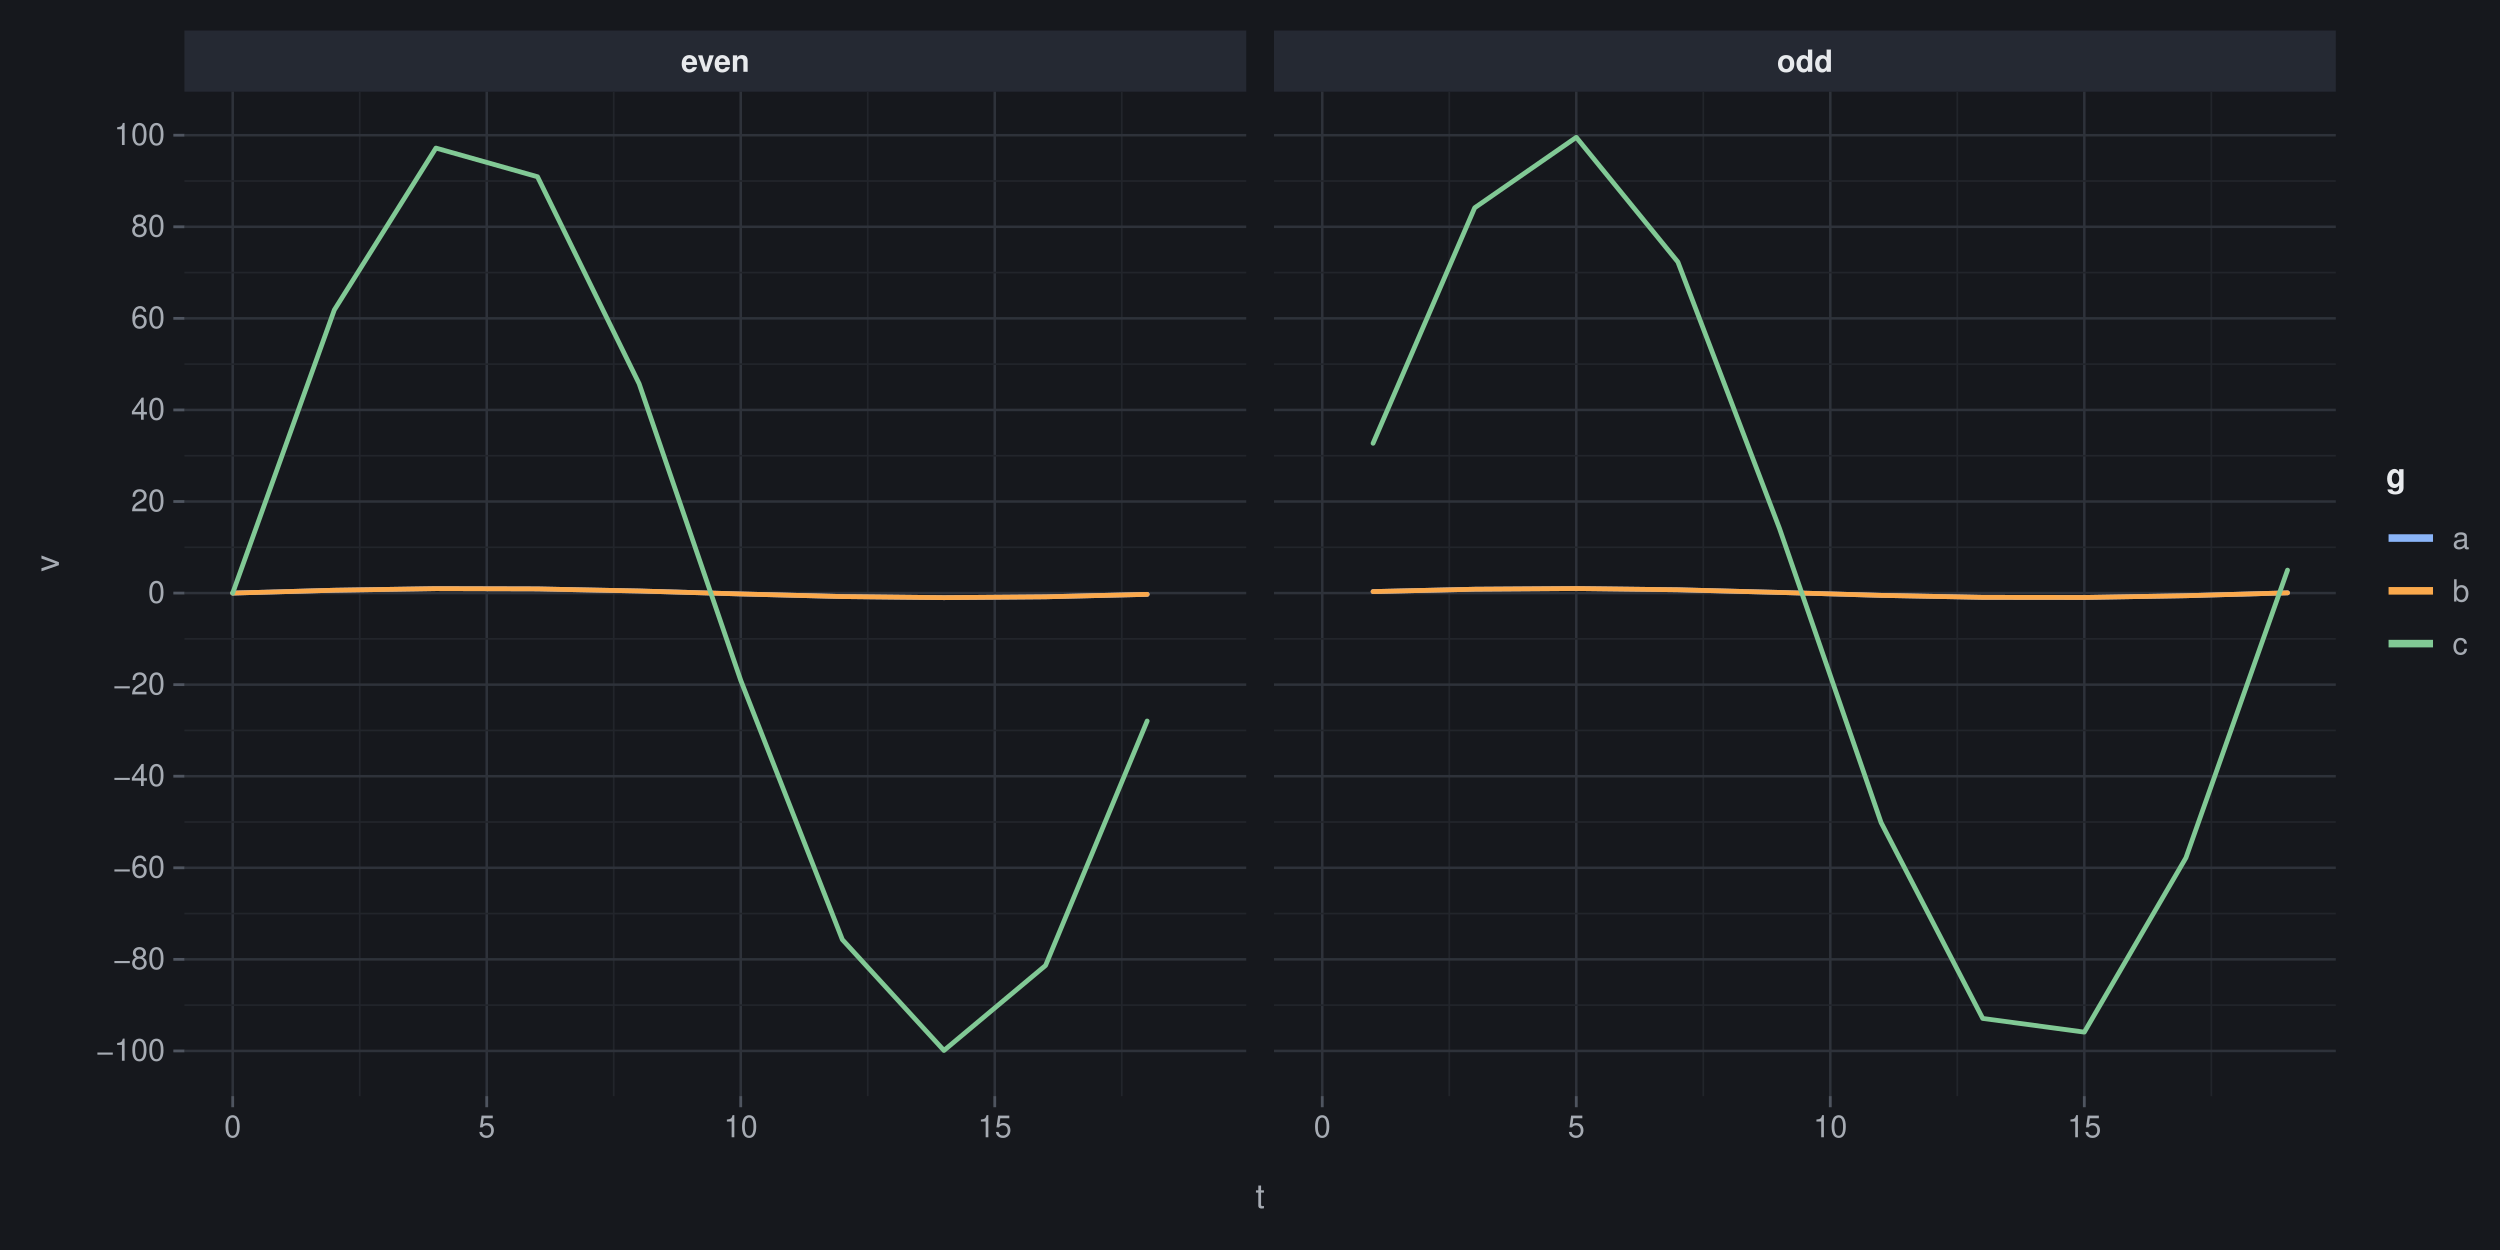
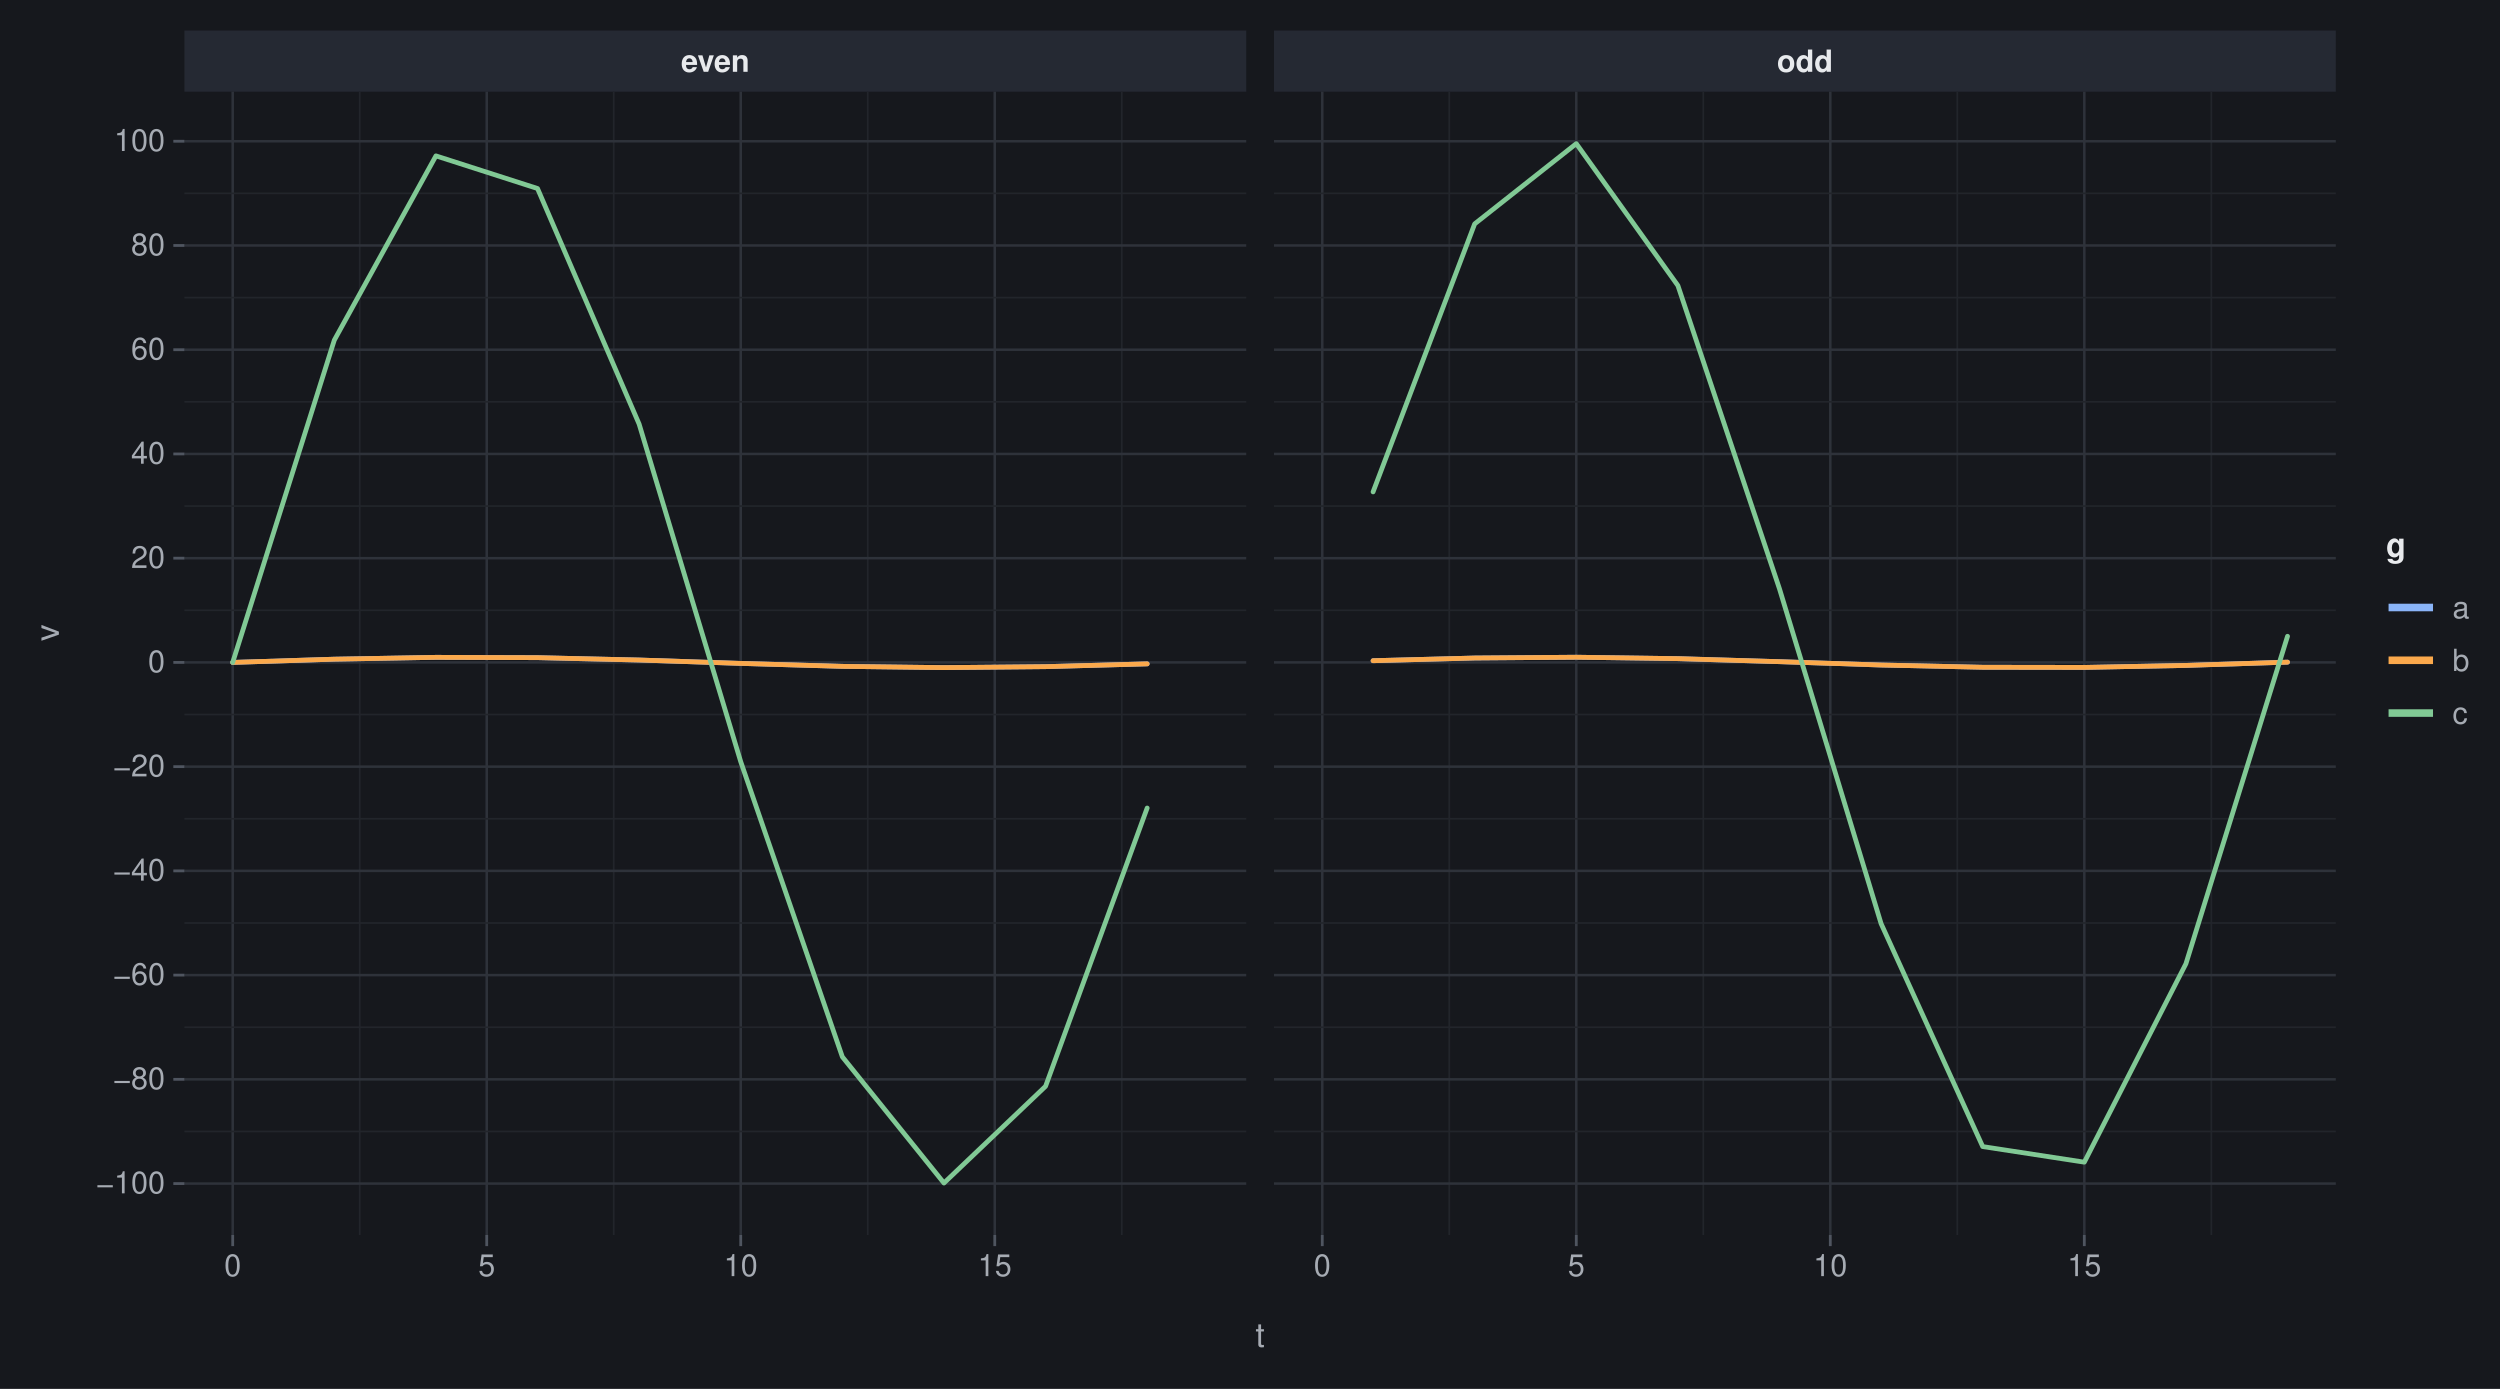
- <svg xmlns="http://www.w3.org/2000/svg" width="900" height="450" viewBox="0 0 900 450" font-family="Helvetica, Arial, 'Liberation Sans', sans-serif" font-size="12" style="color:#E8EAED">
-   <rect width="900" height="450" fill="#16181D" />
-   <text x="453.642" y="434.8" text-anchor="middle" font-size="12" fill="#A6ABB3">t</text>
-   <text transform="translate(21.2,202.8) rotate(-90)" text-anchor="middle" font-size="12" fill="#A6ABB3">v</text>
+ <svg xmlns="http://www.w3.org/2000/svg" width="900" height="500" viewBox="0 0 900 500" font-family="Helvetica, Arial, 'Liberation Sans', sans-serif" font-size="12" style="color:#E8EAED">
+   <rect width="900" height="500" fill="#16181D" />
+   <text x="453.642" y="484.8" text-anchor="middle" font-size="12" fill="#A6ABB3">t</text>
+   <text transform="translate(21.2,227.8) rotate(-90)" text-anchor="middle" font-size="12" fill="#A6ABB3">v</text>
  <g class="pt-strip">
    <rect x="66.4" y="11" width="382.242" height="22" fill="#252933" />
    <text x="257.521" y="22" dy="0.35em" text-anchor="middle" font-weight="bold" font-size="11" fill="#E8EAED">even</text>
  </g>
  <g class="pt-strip">
    <rect x="458.642" y="11" width="382.242" height="22" fill="#252933" />
    <text x="649.763" y="22" dy="0.35em" text-anchor="middle" font-weight="bold" font-size="11" fill="#E8EAED">odd</text>
  </g>
  <g class="pt-panels">
    <g class="pt-panel" data-panel="0" transform="translate(31.4,33)" fill="currentColor" text-anchor="middle">
      <g aria-label="x-grid" aria-hidden="true" stroke="#22252B" stroke-width="0.6">
-         <line x1="98.097" x2="98.097" y1="0" y2="361.6" />
-         <line x1="189.543" x2="189.543" y1="0" y2="361.6" />
-         <line x1="280.988" x2="280.988" y1="0" y2="361.6" />
-         <line x1="372.434" x2="372.434" y1="0" y2="361.6" />
+         <line x1="98.097" x2="98.097" y1="0" y2="411.6" />
+         <line x1="189.543" x2="189.543" y1="0" y2="411.6" />
+         <line x1="280.988" x2="280.988" y1="0" y2="411.6" />
+         <line x1="372.434" x2="372.434" y1="0" y2="411.6" />
      </g>
      <g aria-label="x-grid" aria-hidden="true" stroke="#2E323A" stroke-width="0.9">
-         <line x1="52.375" x2="52.375" y1="0" y2="361.6" />
-         <line x1="143.82" x2="143.82" y1="0" y2="361.6" />
-         <line x1="235.266" x2="235.266" y1="0" y2="361.6" />
-         <line x1="326.711" x2="326.711" y1="0" y2="361.6" />
+         <line x1="52.375" x2="52.375" y1="0" y2="411.6" />
+         <line x1="143.82" x2="143.82" y1="0" y2="411.6" />
+         <line x1="235.266" x2="235.266" y1="0" y2="411.6" />
+         <line x1="326.711" x2="326.711" y1="0" y2="411.6" />
      </g>
      <g aria-label="y-grid" aria-hidden="true" stroke="#22252B" stroke-width="0.6">
-         <line x1="35" x2="417.242" y1="328.853" y2="328.853" />
-         <line x1="35" x2="417.242" y1="295.887" y2="295.887" />
-         <line x1="35" x2="417.242" y1="262.922" y2="262.922" />
-         <line x1="35" x2="417.242" y1="229.956" y2="229.956" />
-         <line x1="35" x2="417.242" y1="196.99" y2="196.99" />
-         <line x1="35" x2="417.242" y1="164.025" y2="164.025" />
-         <line x1="35" x2="417.242" y1="131.059" y2="131.059" />
-         <line x1="35" x2="417.242" y1="98.094" y2="98.094" />
-         <line x1="35" x2="417.242" y1="65.128" y2="65.128" />
-         <line x1="35" x2="417.242" y1="32.162" y2="32.162" />
+         <line x1="35" x2="417.242" y1="374.325" y2="374.325" />
+         <line x1="35" x2="417.242" y1="336.801" y2="336.801" />
+         <line x1="35" x2="417.242" y1="299.277" y2="299.277" />
+         <line x1="35" x2="417.242" y1="261.753" y2="261.753" />
+         <line x1="35" x2="417.242" y1="224.229" y2="224.229" />
+         <line x1="35" x2="417.242" y1="186.705" y2="186.705" />
+         <line x1="35" x2="417.242" y1="149.181" y2="149.181" />
+         <line x1="35" x2="417.242" y1="111.657" y2="111.657" />
+         <line x1="35" x2="417.242" y1="74.133" y2="74.133" />
+         <line x1="35" x2="417.242" y1="36.61" y2="36.61" />
      </g>
      <g aria-label="y-grid" aria-hidden="true" stroke="#2E323A" stroke-width="0.9">
-         <line x1="35" x2="417.242" y1="345.336" y2="345.336" />
-         <line x1="35" x2="417.242" y1="312.37" y2="312.37" />
-         <line x1="35" x2="417.242" y1="279.405" y2="279.405" />
-         <line x1="35" x2="417.242" y1="246.439" y2="246.439" />
-         <line x1="35" x2="417.242" y1="213.473" y2="213.473" />
-         <line x1="35" x2="417.242" y1="180.508" y2="180.508" />
-         <line x1="35" x2="417.242" y1="147.542" y2="147.542" />
-         <line x1="35" x2="417.242" y1="114.576" y2="114.576" />
-         <line x1="35" x2="417.242" y1="81.611" y2="81.611" />
-         <line x1="35" x2="417.242" y1="48.645" y2="48.645" />
-         <line x1="35" x2="417.242" y1="15.679" y2="15.679" />
+         <line x1="35" x2="417.242" y1="393.087" y2="393.087" />
+         <line x1="35" x2="417.242" y1="355.563" y2="355.563" />
+         <line x1="35" x2="417.242" y1="318.039" y2="318.039" />
+         <line x1="35" x2="417.242" y1="280.515" y2="280.515" />
+         <line x1="35" x2="417.242" y1="242.991" y2="242.991" />
+         <line x1="35" x2="417.242" y1="205.467" y2="205.467" />
+         <line x1="35" x2="417.242" y1="167.943" y2="167.943" />
+         <line x1="35" x2="417.242" y1="130.419" y2="130.419" />
+         <line x1="35" x2="417.242" y1="92.895" y2="92.895" />
+         <line x1="35" x2="417.242" y1="55.371" y2="55.371" />
+         <line x1="35" x2="417.242" y1="17.848" y2="17.848" />
      </g>
-       <clipPath id="plot-clip-29">
-         <rect x="35" y="0" width="382.242" height="361.6" />
+       <clipPath id="plot-clip-30">
+         <rect x="35" y="0" width="382.242" height="411.6" />
      </clipPath>
-       <g aria-label="line" clip-path="url(#plot-clip-29)">
+       <g aria-label="line" clip-path="url(#plot-clip-30)">
        <g fill="none" stroke-width="1.725" stroke-linejoin="round" stroke-linecap="round">
-           <path stroke="#8AB4F8" d="M52.375,180.508L88.953,179.488L125.531,178.906L162.109,179.009L198.687,179.754L235.266,180.822L271.844,181.755L308.422,182.154L345,181.848L381.578,180.968" />
-           <path stroke="#FBA94C" d="M52.375,180.508L88.953,179.488L125.531,178.906L162.109,179.009L198.687,179.754L235.266,180.822L271.844,181.755L308.422,182.154L345,181.848L381.578,180.968" />
-           <path stroke="#81C995" d="M52.375,180.508L88.953,78.583L125.531,20.305L162.109,30.63L198.687,105.136L235.266,211.919L271.844,305.25L308.422,345.164L345,314.567L381.578,226.563" />
+           <path stroke="#8AB4F8" d="M52.375,205.467L88.953,204.307L125.531,203.644L162.109,203.761L198.687,204.609L235.266,205.825L271.844,206.887L308.422,207.341L345,206.993L381.578,205.991" />
+           <path stroke="#FBA94C" d="M52.375,205.467L88.953,204.307L125.531,203.644L162.109,203.761L198.687,204.609L235.266,205.825L271.844,206.887L308.422,207.341L345,206.993L381.578,205.991" />
+           <path stroke="#81C995" d="M52.375,205.467L88.953,89.449L125.531,23.113L162.109,34.865L198.687,119.674L235.266,241.222L271.844,347.458L308.422,392.891L345,358.064L381.578,257.891" />
        </g>
      </g>
      <g aria-label="x-axis tick" aria-hidden="true" fill="none" stroke="#4F5560">
-         <path transform="translate(52.37464,361.6)" d="M0,0L0,4" />
-         <path transform="translate(143.8201,361.6)" d="M0,0L0,4" />
-         <path transform="translate(235.2655,361.6)" d="M0,0L0,4" />
-         <path transform="translate(326.711,361.6)" d="M0,0L0,4" />
+         <path transform="translate(52.37464,411.6)" d="M0,0L0,4" />
+         <path transform="translate(143.8201,411.6)" d="M0,0L0,4" />
+         <path transform="translate(235.2655,411.6)" d="M0,0L0,4" />
+         <path transform="translate(326.711,411.6)" d="M0,0L0,4" />
      </g>
      <g aria-label="x-axis tick label" fill="#A6ABB3" font-size="11" font-variant="tabular-nums" transform="translate(0,7)">
-         <text y="0.71em" transform="translate(52.37464,361.6)">0</text>
-         <text y="0.71em" transform="translate(143.8201,361.6)">5</text>
-         <text y="0.71em" transform="translate(235.2655,361.6)">10</text>
-         <text y="0.71em" transform="translate(326.711,361.6)">15</text>
+         <text y="0.71em" transform="translate(52.37464,411.6)">0</text>
+         <text y="0.71em" transform="translate(143.8201,411.6)">5</text>
+         <text y="0.71em" transform="translate(235.2655,411.6)">10</text>
+         <text y="0.71em" transform="translate(326.711,411.6)">15</text>
      </g>
      <g aria-label="y-axis tick" aria-hidden="true" fill="none" stroke="#4F5560">
-         <path transform="translate(35,345.3359)" d="M0,0L-4,0" />
-         <path transform="translate(35,312.3702)" d="M0,0L-4,0" />
-         <path transform="translate(35,279.4046)" d="M0,0L-4,0" />
-         <path transform="translate(35,246.439)" d="M0,0L-4,0" />
-         <path transform="translate(35,213.4733)" d="M0,0L-4,0" />
-         <path transform="translate(35,180.5077)" d="M0,0L-4,0" />
-         <path transform="translate(35,147.542)" d="M0,0L-4,0" />
-         <path transform="translate(35,114.5764)" d="M0,0L-4,0" />
-         <path transform="translate(35,81.61075)" d="M0,0L-4,0" />
-         <path transform="translate(35,48.64511)" d="M0,0L-4,0" />
-         <path transform="translate(35,15.67947)" d="M0,0L-4,0" />
+         <path transform="translate(35,393.087)" d="M0,0L-4,0" />
+         <path transform="translate(35,355.563)" d="M0,0L-4,0" />
+         <path transform="translate(35,318.0391)" d="M0,0L-4,0" />
+         <path transform="translate(35,280.5151)" d="M0,0L-4,0" />
+         <path transform="translate(35,242.9912)" d="M0,0L-4,0" />
+         <path transform="translate(35,205.4673)" d="M0,0L-4,0" />
+         <path transform="translate(35,167.9433)" d="M0,0L-4,0" />
+         <path transform="translate(35,130.4194)" d="M0,0L-4,0" />
+         <path transform="translate(35,92.89543)" d="M0,0L-4,0" />
+         <path transform="translate(35,55.37148)" d="M0,0L-4,0" />
+         <path transform="translate(35,17.84754)" d="M0,0L-4,0" />
      </g>
      <g aria-label="y-axis tick label" fill="#A6ABB3" text-anchor="end" font-size="11" font-variant="tabular-nums" transform="translate(-7,0)">
-         <text y="0.32em" transform="translate(35,345.3359)">−100</text>
-         <text y="0.32em" transform="translate(35,312.3702)">−80</text>
-         <text y="0.32em" transform="translate(35,279.4046)">−60</text>
-         <text y="0.32em" transform="translate(35,246.439)">−40</text>
-         <text y="0.32em" transform="translate(35,213.4733)">−20</text>
-         <text y="0.32em" transform="translate(35,180.5077)">0</text>
-         <text y="0.32em" transform="translate(35,147.542)">20</text>
-         <text y="0.32em" transform="translate(35,114.5764)">40</text>
-         <text y="0.32em" transform="translate(35,81.61075)">60</text>
-         <text y="0.32em" transform="translate(35,48.64511)">80</text>
-         <text y="0.32em" transform="translate(35,15.67947)">100</text>
+         <text y="0.32em" transform="translate(35,393.087)">−100</text>
+         <text y="0.32em" transform="translate(35,355.563)">−80</text>
+         <text y="0.32em" transform="translate(35,318.0391)">−60</text>
+         <text y="0.32em" transform="translate(35,280.5151)">−40</text>
+         <text y="0.32em" transform="translate(35,242.9912)">−20</text>
+         <text y="0.32em" transform="translate(35,205.4673)">0</text>
+         <text y="0.32em" transform="translate(35,167.9433)">20</text>
+         <text y="0.32em" transform="translate(35,130.4194)">40</text>
+         <text y="0.32em" transform="translate(35,92.89543)">60</text>
+         <text y="0.32em" transform="translate(35,55.37148)">80</text>
+         <text y="0.32em" transform="translate(35,17.84754)">100</text>
      </g>
    </g>
    <g class="pt-panel" data-panel="1" transform="translate(458.642,33)" fill="currentColor" text-anchor="middle">
      <g aria-label="x-grid" aria-hidden="true" stroke="#22252B" stroke-width="0.6">
-         <line x1="63.097" x2="63.097" y1="0" y2="361.6" />
-         <line x1="154.543" x2="154.543" y1="0" y2="361.6" />
-         <line x1="245.988" x2="245.988" y1="0" y2="361.6" />
-         <line x1="337.434" x2="337.434" y1="0" y2="361.6" />
+         <line x1="63.097" x2="63.097" y1="0" y2="411.6" />
+         <line x1="154.543" x2="154.543" y1="0" y2="411.6" />
+         <line x1="245.988" x2="245.988" y1="0" y2="411.6" />
+         <line x1="337.434" x2="337.434" y1="0" y2="411.6" />
      </g>
      <g aria-label="x-grid" aria-hidden="true" stroke="#2E323A" stroke-width="0.9">
-         <line x1="17.375" x2="17.375" y1="0" y2="361.6" />
-         <line x1="108.82" x2="108.82" y1="0" y2="361.6" />
-         <line x1="200.266" x2="200.266" y1="0" y2="361.6" />
-         <line x1="291.711" x2="291.711" y1="0" y2="361.6" />
+         <line x1="17.375" x2="17.375" y1="0" y2="411.6" />
+         <line x1="108.82" x2="108.82" y1="0" y2="411.6" />
+         <line x1="200.266" x2="200.266" y1="0" y2="411.6" />
+         <line x1="291.711" x2="291.711" y1="0" y2="411.6" />
      </g>
      <g aria-label="y-grid" aria-hidden="true" stroke="#22252B" stroke-width="0.6">
-         <line x1="0" x2="382.242" y1="328.853" y2="328.853" />
-         <line x1="0" x2="382.242" y1="295.887" y2="295.887" />
-         <line x1="0" x2="382.242" y1="262.922" y2="262.922" />
-         <line x1="0" x2="382.242" y1="229.956" y2="229.956" />
-         <line x1="0" x2="382.242" y1="196.99" y2="196.99" />
-         <line x1="0" x2="382.242" y1="164.025" y2="164.025" />
-         <line x1="0" x2="382.242" y1="131.059" y2="131.059" />
-         <line x1="0" x2="382.242" y1="98.094" y2="98.094" />
-         <line x1="0" x2="382.242" y1="65.128" y2="65.128" />
-         <line x1="0" x2="382.242" y1="32.162" y2="32.162" />
+         <line x1="0" x2="382.242" y1="374.325" y2="374.325" />
+         <line x1="0" x2="382.242" y1="336.801" y2="336.801" />
+         <line x1="0" x2="382.242" y1="299.277" y2="299.277" />
+         <line x1="0" x2="382.242" y1="261.753" y2="261.753" />
+         <line x1="0" x2="382.242" y1="224.229" y2="224.229" />
+         <line x1="0" x2="382.242" y1="186.705" y2="186.705" />
+         <line x1="0" x2="382.242" y1="149.181" y2="149.181" />
+         <line x1="0" x2="382.242" y1="111.657" y2="111.657" />
+         <line x1="0" x2="382.242" y1="74.133" y2="74.133" />
+         <line x1="0" x2="382.242" y1="36.61" y2="36.61" />
      </g>
      <g aria-label="y-grid" aria-hidden="true" stroke="#2E323A" stroke-width="0.9">
-         <line x1="0" x2="382.242" y1="345.336" y2="345.336" />
-         <line x1="0" x2="382.242" y1="312.37" y2="312.37" />
-         <line x1="0" x2="382.242" y1="279.405" y2="279.405" />
-         <line x1="0" x2="382.242" y1="246.439" y2="246.439" />
-         <line x1="0" x2="382.242" y1="213.473" y2="213.473" />
-         <line x1="0" x2="382.242" y1="180.508" y2="180.508" />
-         <line x1="0" x2="382.242" y1="147.542" y2="147.542" />
-         <line x1="0" x2="382.242" y1="114.576" y2="114.576" />
-         <line x1="0" x2="382.242" y1="81.611" y2="81.611" />
-         <line x1="0" x2="382.242" y1="48.645" y2="48.645" />
-         <line x1="0" x2="382.242" y1="15.679" y2="15.679" />
+         <line x1="0" x2="382.242" y1="393.087" y2="393.087" />
+         <line x1="0" x2="382.242" y1="355.563" y2="355.563" />
+         <line x1="0" x2="382.242" y1="318.039" y2="318.039" />
+         <line x1="0" x2="382.242" y1="280.515" y2="280.515" />
+         <line x1="0" x2="382.242" y1="242.991" y2="242.991" />
+         <line x1="0" x2="382.242" y1="205.467" y2="205.467" />
+         <line x1="0" x2="382.242" y1="167.943" y2="167.943" />
+         <line x1="0" x2="382.242" y1="130.419" y2="130.419" />
+         <line x1="0" x2="382.242" y1="92.895" y2="92.895" />
+         <line x1="0" x2="382.242" y1="55.371" y2="55.371" />
+         <line x1="0" x2="382.242" y1="17.848" y2="17.848" />
      </g>
-       <clipPath id="plot-clip-30">
-         <rect x="0" y="0" width="382.242" height="361.6" />
+       <clipPath id="plot-clip-31">
+         <rect x="0" y="0" width="382.242" height="411.6" />
      </clipPath>
-       <g aria-label="line" clip-path="url(#plot-clip-30)">
+       <g aria-label="line" clip-path="url(#plot-clip-31)">
        <g fill="none" stroke-width="1.725" stroke-linejoin="round" stroke-linecap="round">
-           <path stroke="#8AB4F8" d="M35.664,179.968L72.242,179.121L108.82,178.867L145.398,179.316L181.976,180.275L218.555,181.334L255.133,182.039L291.711,182.088L328.289,181.461L364.867,180.425" />
-           <path stroke="#FBA94C" d="M35.664,179.968L72.242,179.121L108.82,178.867L145.398,179.316L181.976,180.275L218.555,181.334L255.133,182.039L291.711,182.088L328.289,181.461L364.867,180.425" />
-           <path stroke="#81C995" d="M35.664,126.577L72.242,41.81L108.82,16.436L145.398,61.323L181.976,157.247L218.555,263.132L255.133,333.636L291.711,338.565L328.289,275.811L364.867,172.245" />
+           <path stroke="#8AB4F8" d="M35.664,204.853L72.242,203.888L108.82,203.6L145.398,204.111L181.976,205.202L218.555,206.408L255.133,207.21L291.711,207.266L328.289,206.552L364.867,205.373" />
+           <path stroke="#FBA94C" d="M35.664,204.853L72.242,203.888L108.82,203.6L145.398,204.111L181.976,205.202L218.555,206.408L255.133,207.21L291.711,207.266L328.289,206.552L364.867,205.373" />
+           <path stroke="#81C995" d="M35.664,144.079L72.242,47.591L108.82,18.709L145.398,69.802L181.976,178.99L218.555,299.517L255.133,379.769L291.711,385.38L328.289,313.949L364.867,196.062" />
        </g>
      </g>
      <g aria-label="x-axis tick" aria-hidden="true" fill="none" stroke="#4F5560">
-         <path transform="translate(17.37464,361.6)" d="M0,0L0,4" />
-         <path transform="translate(108.8201,361.6)" d="M0,0L0,4" />
-         <path transform="translate(200.2655,361.6)" d="M0,0L0,4" />
-         <path transform="translate(291.711,361.6)" d="M0,0L0,4" />
+         <path transform="translate(17.37464,411.6)" d="M0,0L0,4" />
+         <path transform="translate(108.8201,411.6)" d="M0,0L0,4" />
+         <path transform="translate(200.2655,411.6)" d="M0,0L0,4" />
+         <path transform="translate(291.711,411.6)" d="M0,0L0,4" />
      </g>
      <g aria-label="x-axis tick label" fill="#A6ABB3" font-size="11" font-variant="tabular-nums" transform="translate(0,7)">
-         <text y="0.71em" transform="translate(17.37464,361.6)">0</text>
-         <text y="0.71em" transform="translate(108.8201,361.6)">5</text>
-         <text y="0.71em" transform="translate(200.2655,361.6)">10</text>
-         <text y="0.71em" transform="translate(291.711,361.6)">15</text>
+         <text y="0.71em" transform="translate(17.37464,411.6)">0</text>
+         <text y="0.71em" transform="translate(108.8201,411.6)">5</text>
+         <text y="0.71em" transform="translate(200.2655,411.6)">10</text>
+         <text y="0.71em" transform="translate(291.711,411.6)">15</text>
      </g>
    </g>
  </g>
-   <g class="pt-legend" font-size="11" transform="translate(858.884,164.4)">
+   <g class="pt-legend" font-size="11" transform="translate(858.884,189.4)">
    <text y="11" font-weight="bold" font-size="12" fill="#E8EAED">g</text>
    <g class="pt-key" data-index="0" transform="translate(0,19.8)" opacity="1">
      <rect width="30.116" height="19" fill="transparent" />
      <line x1="1" x2="17" y1="9.5" y2="9.5" stroke="#8AB4F8" stroke-width="2.725" />
      <text x="24" y="9.5" dy="0.35em" fill="#A6ABB3">a</text>
    </g>
    <g class="pt-key" data-index="1" transform="translate(0,38.8)" opacity="1">
      <rect width="30.116" height="19" fill="transparent" />
      <line x1="1" x2="17" y1="9.5" y2="9.5" stroke="#FBA94C" stroke-width="2.725" />
      <text x="24" y="9.5" dy="0.35em" fill="#A6ABB3">b</text>
    </g>
    <g class="pt-key" data-index="2" transform="translate(0,57.8)" opacity="1">
      <rect width="29.5" height="19" fill="transparent" />
      <line x1="1" x2="17" y1="9.5" y2="9.5" stroke="#81C995" stroke-width="2.725" />
      <text x="24" y="9.5" dy="0.35em" fill="#A6ABB3">c</text>
    </g>
  </g>
</svg>
